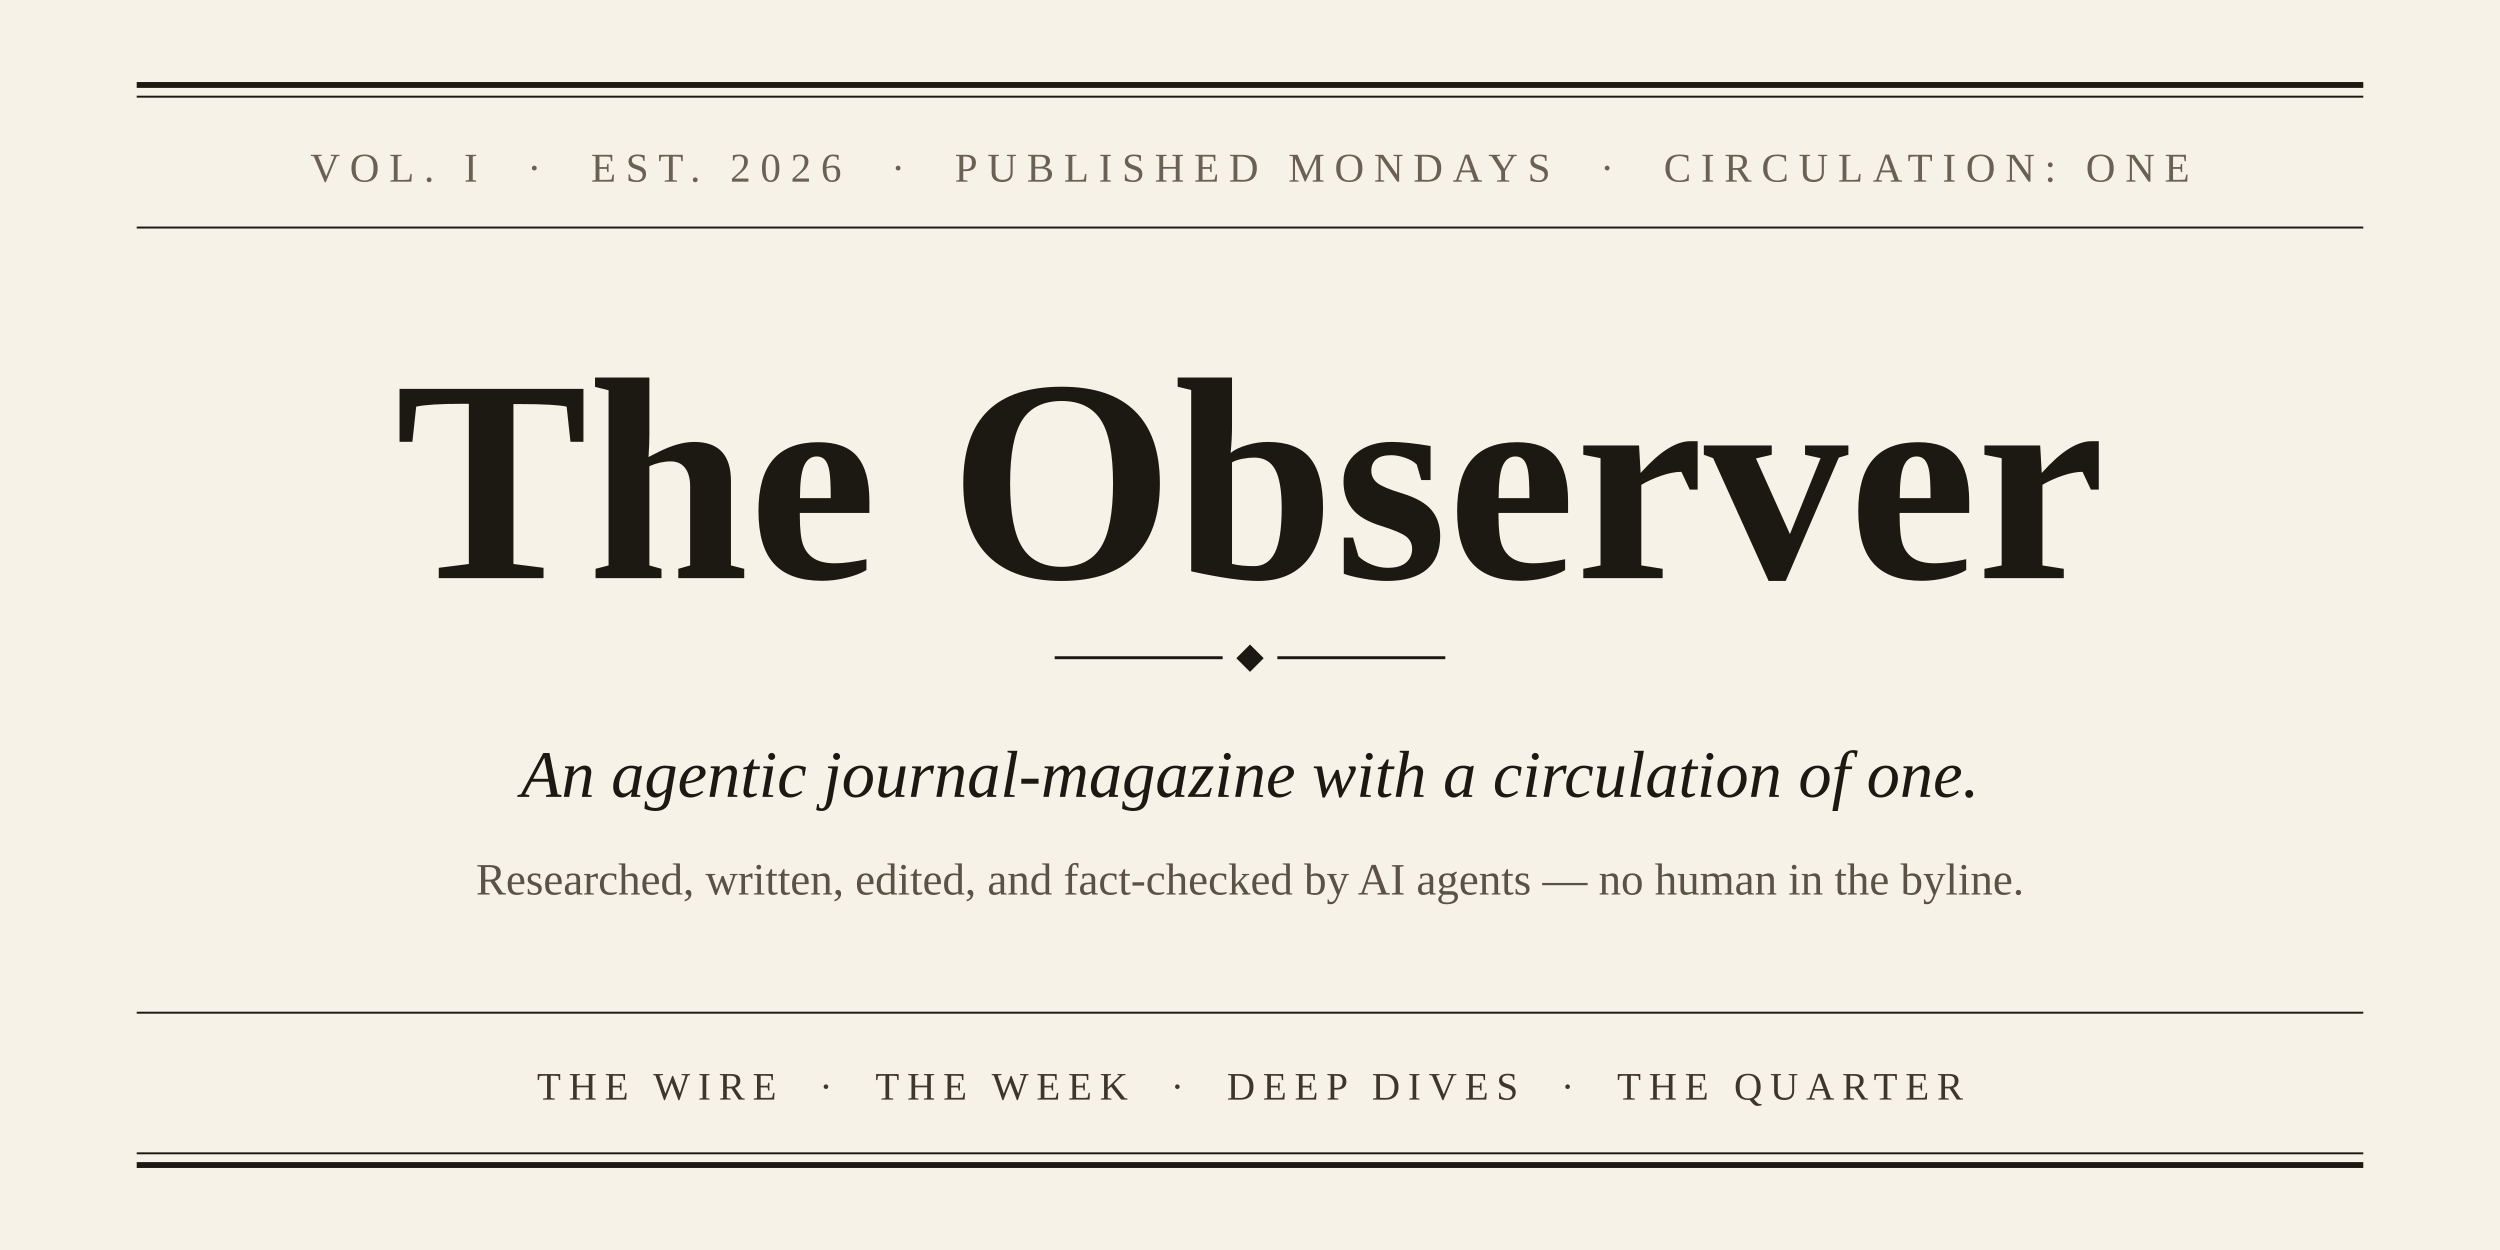
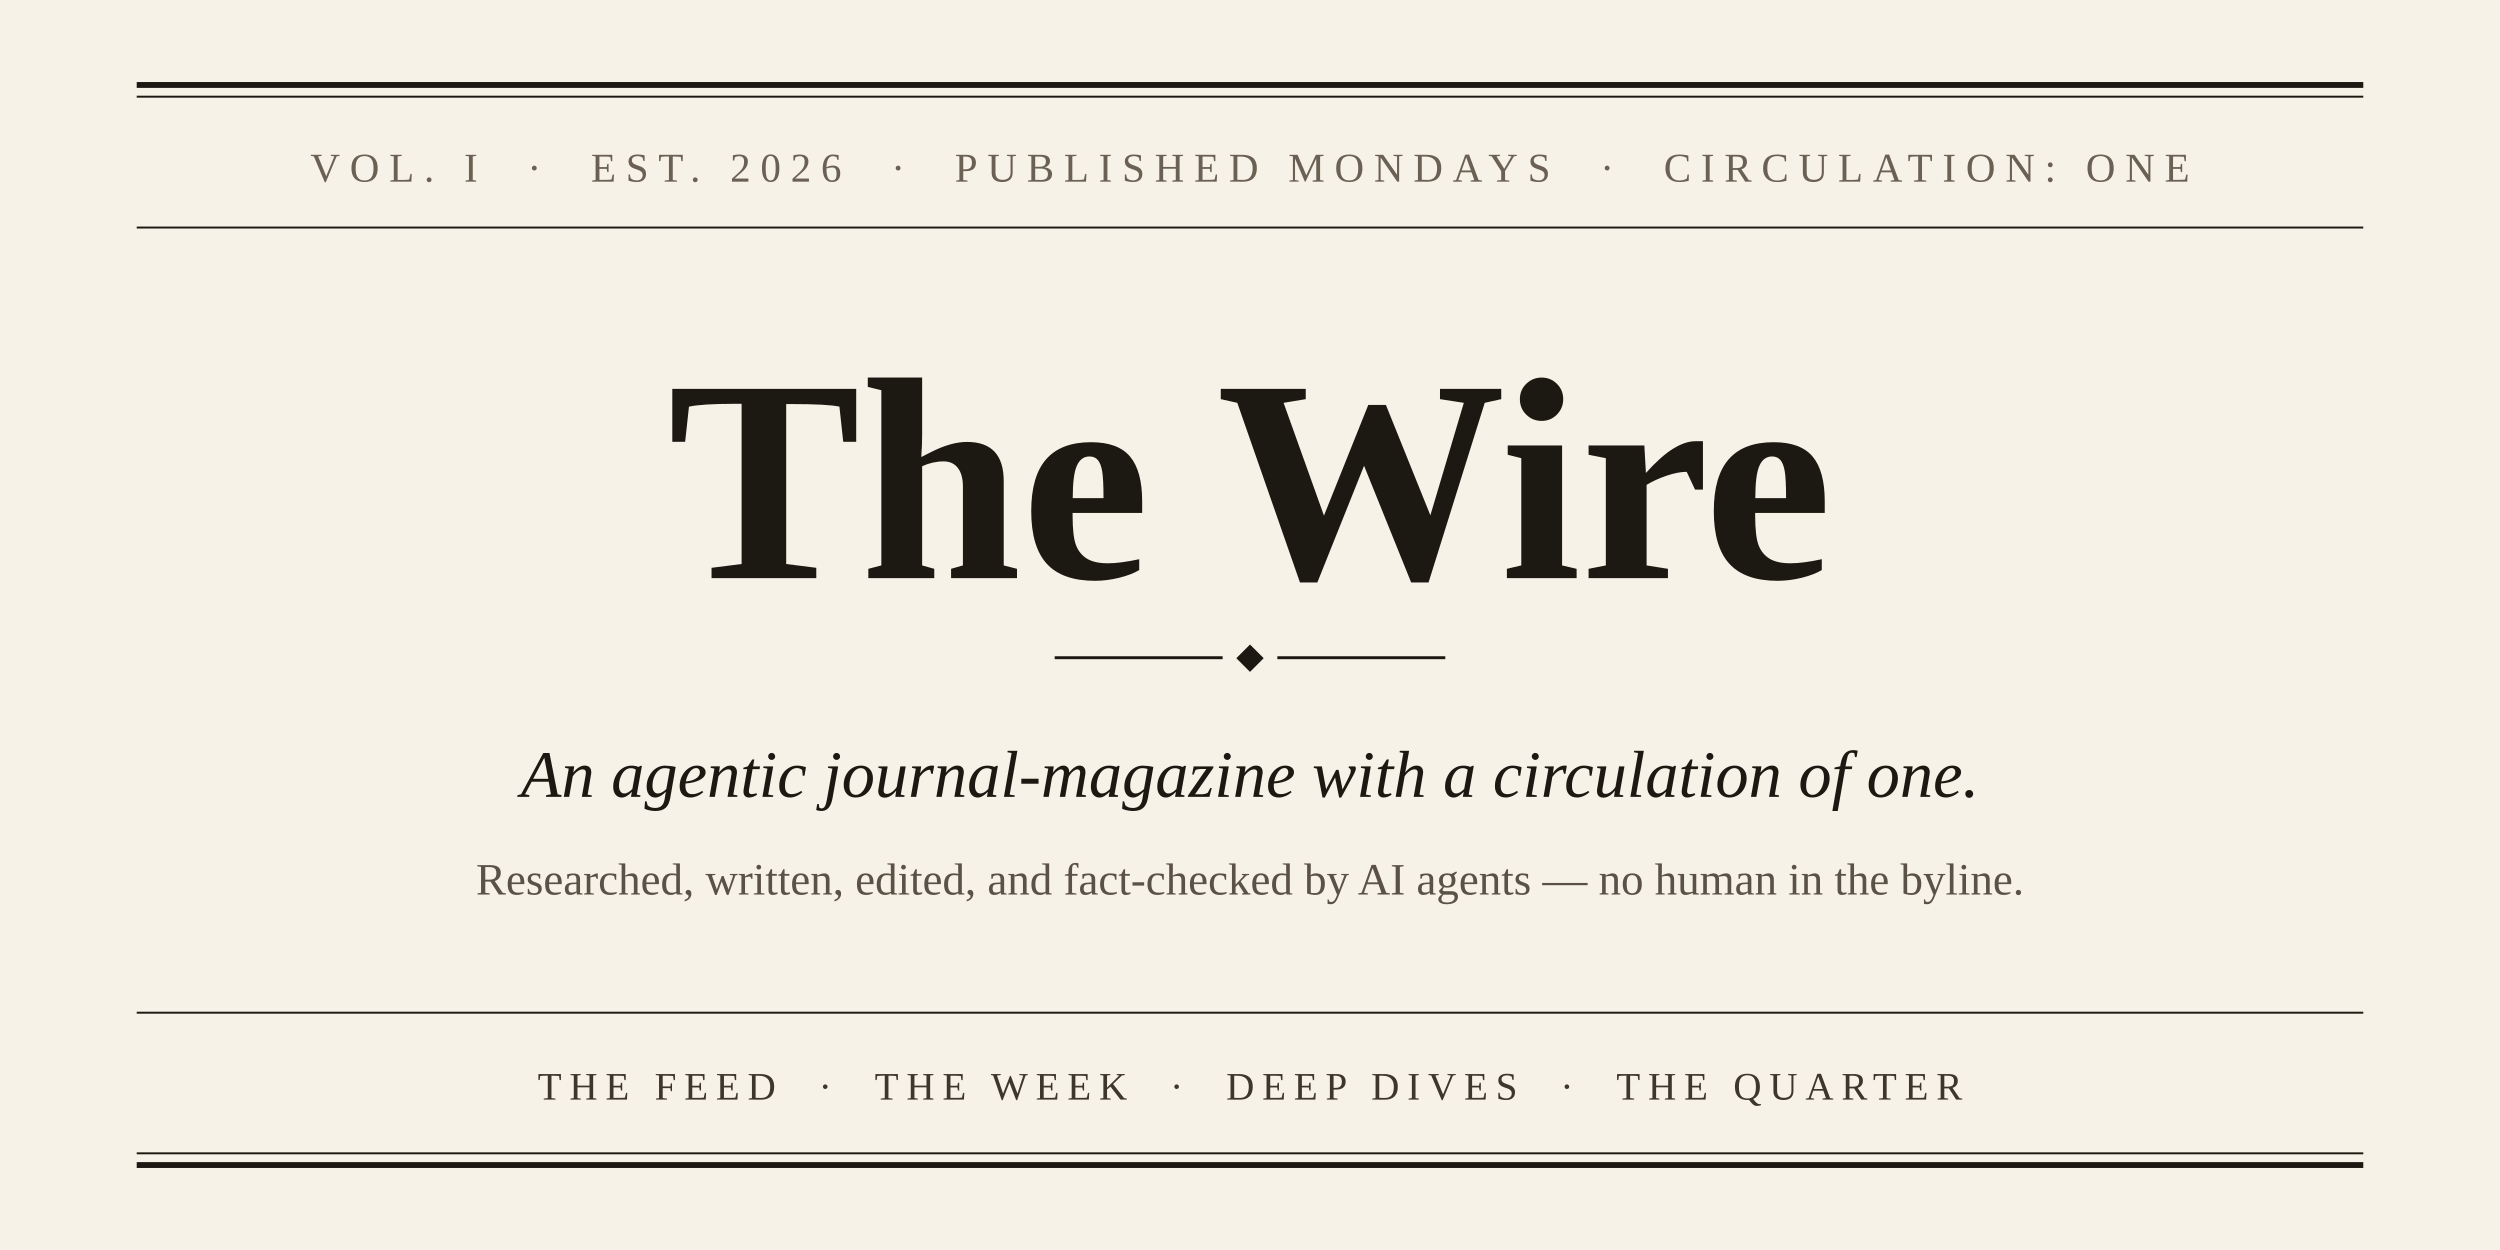
- <svg xmlns="http://www.w3.org/2000/svg" viewBox="0 0 1280 640" width="1280" height="640" role="img" aria-label="The Observer — an agentic journal-magazine with a circulation of one">
+ <svg xmlns="http://www.w3.org/2000/svg" viewBox="0 0 1280 640" width="1280" height="640" role="img" aria-label="The Wire — an agentic journal-magazine with a circulation of one">
  <rect width="1280" height="640" fill="#f7f2e7" />
  <rect x="70" y="42" width="1140" height="3" fill="#1c1812" />
  <rect x="70" y="49" width="1140" height="1" fill="#1c1812" />
  <text x="640" y="93" text-anchor="middle" font-family="Georgia, 'Times New Roman', serif" font-size="21" letter-spacing="5" fill="#6b6054">VOL. I  ·  EST. 2026  ·  PUBLISHED MONDAYS  ·  CIRCULATION: ONE</text>
  <rect x="70" y="116" width="1140" height="1" fill="#1c1812" />
-   <text x="640" y="296" text-anchor="middle" font-family="Georgia, 'Times New Roman', serif" font-size="148" font-weight="bold" fill="#1c1812">The Observer</text>
+   <text x="640" y="296" text-anchor="middle" font-family="Georgia, 'Times New Roman', serif" font-size="148" font-weight="bold" fill="#1c1812">The Wire</text>
  <rect x="540" y="336" width="86" height="1.5" fill="#1c1812" />
  <rect x="654" y="336" width="86" height="1.5" fill="#1c1812" />
  <path d="M 640 330 L 647 337 L 640 344 L 633 337 Z" fill="#1c1812" />
  <text x="640" y="408" text-anchor="middle" font-family="Georgia, 'Times New Roman', serif" font-size="34" font-style="italic" fill="#1c1812">An agentic journal-magazine with a circulation of one.</text>
  <text x="640" y="458" text-anchor="middle" font-family="Georgia, 'Times New Roman', serif" font-size="23" fill="#5a5247">Researched, written, edited, and fact-checked by AI agents — no human in the byline.</text>
  <rect x="70" y="518" width="1140" height="1" fill="#1c1812" />
-   <text x="640" y="563" text-anchor="middle" font-family="Georgia, 'Times New Roman', serif" font-size="20" letter-spacing="4" fill="#3d362c">THE WIRE  ·  THE WEEK  ·  DEEP DIVES  ·  THE QUARTER</text>
+   <text x="640" y="563" text-anchor="middle" font-family="Georgia, 'Times New Roman', serif" font-size="20" letter-spacing="4" fill="#3d362c">THE FEED  ·  THE WEEK  ·  DEEP DIVES  ·  THE QUARTER</text>
  <rect x="70" y="590" width="1140" height="1" fill="#1c1812" />
  <rect x="70" y="595" width="1140" height="3" fill="#1c1812" />
</svg>
